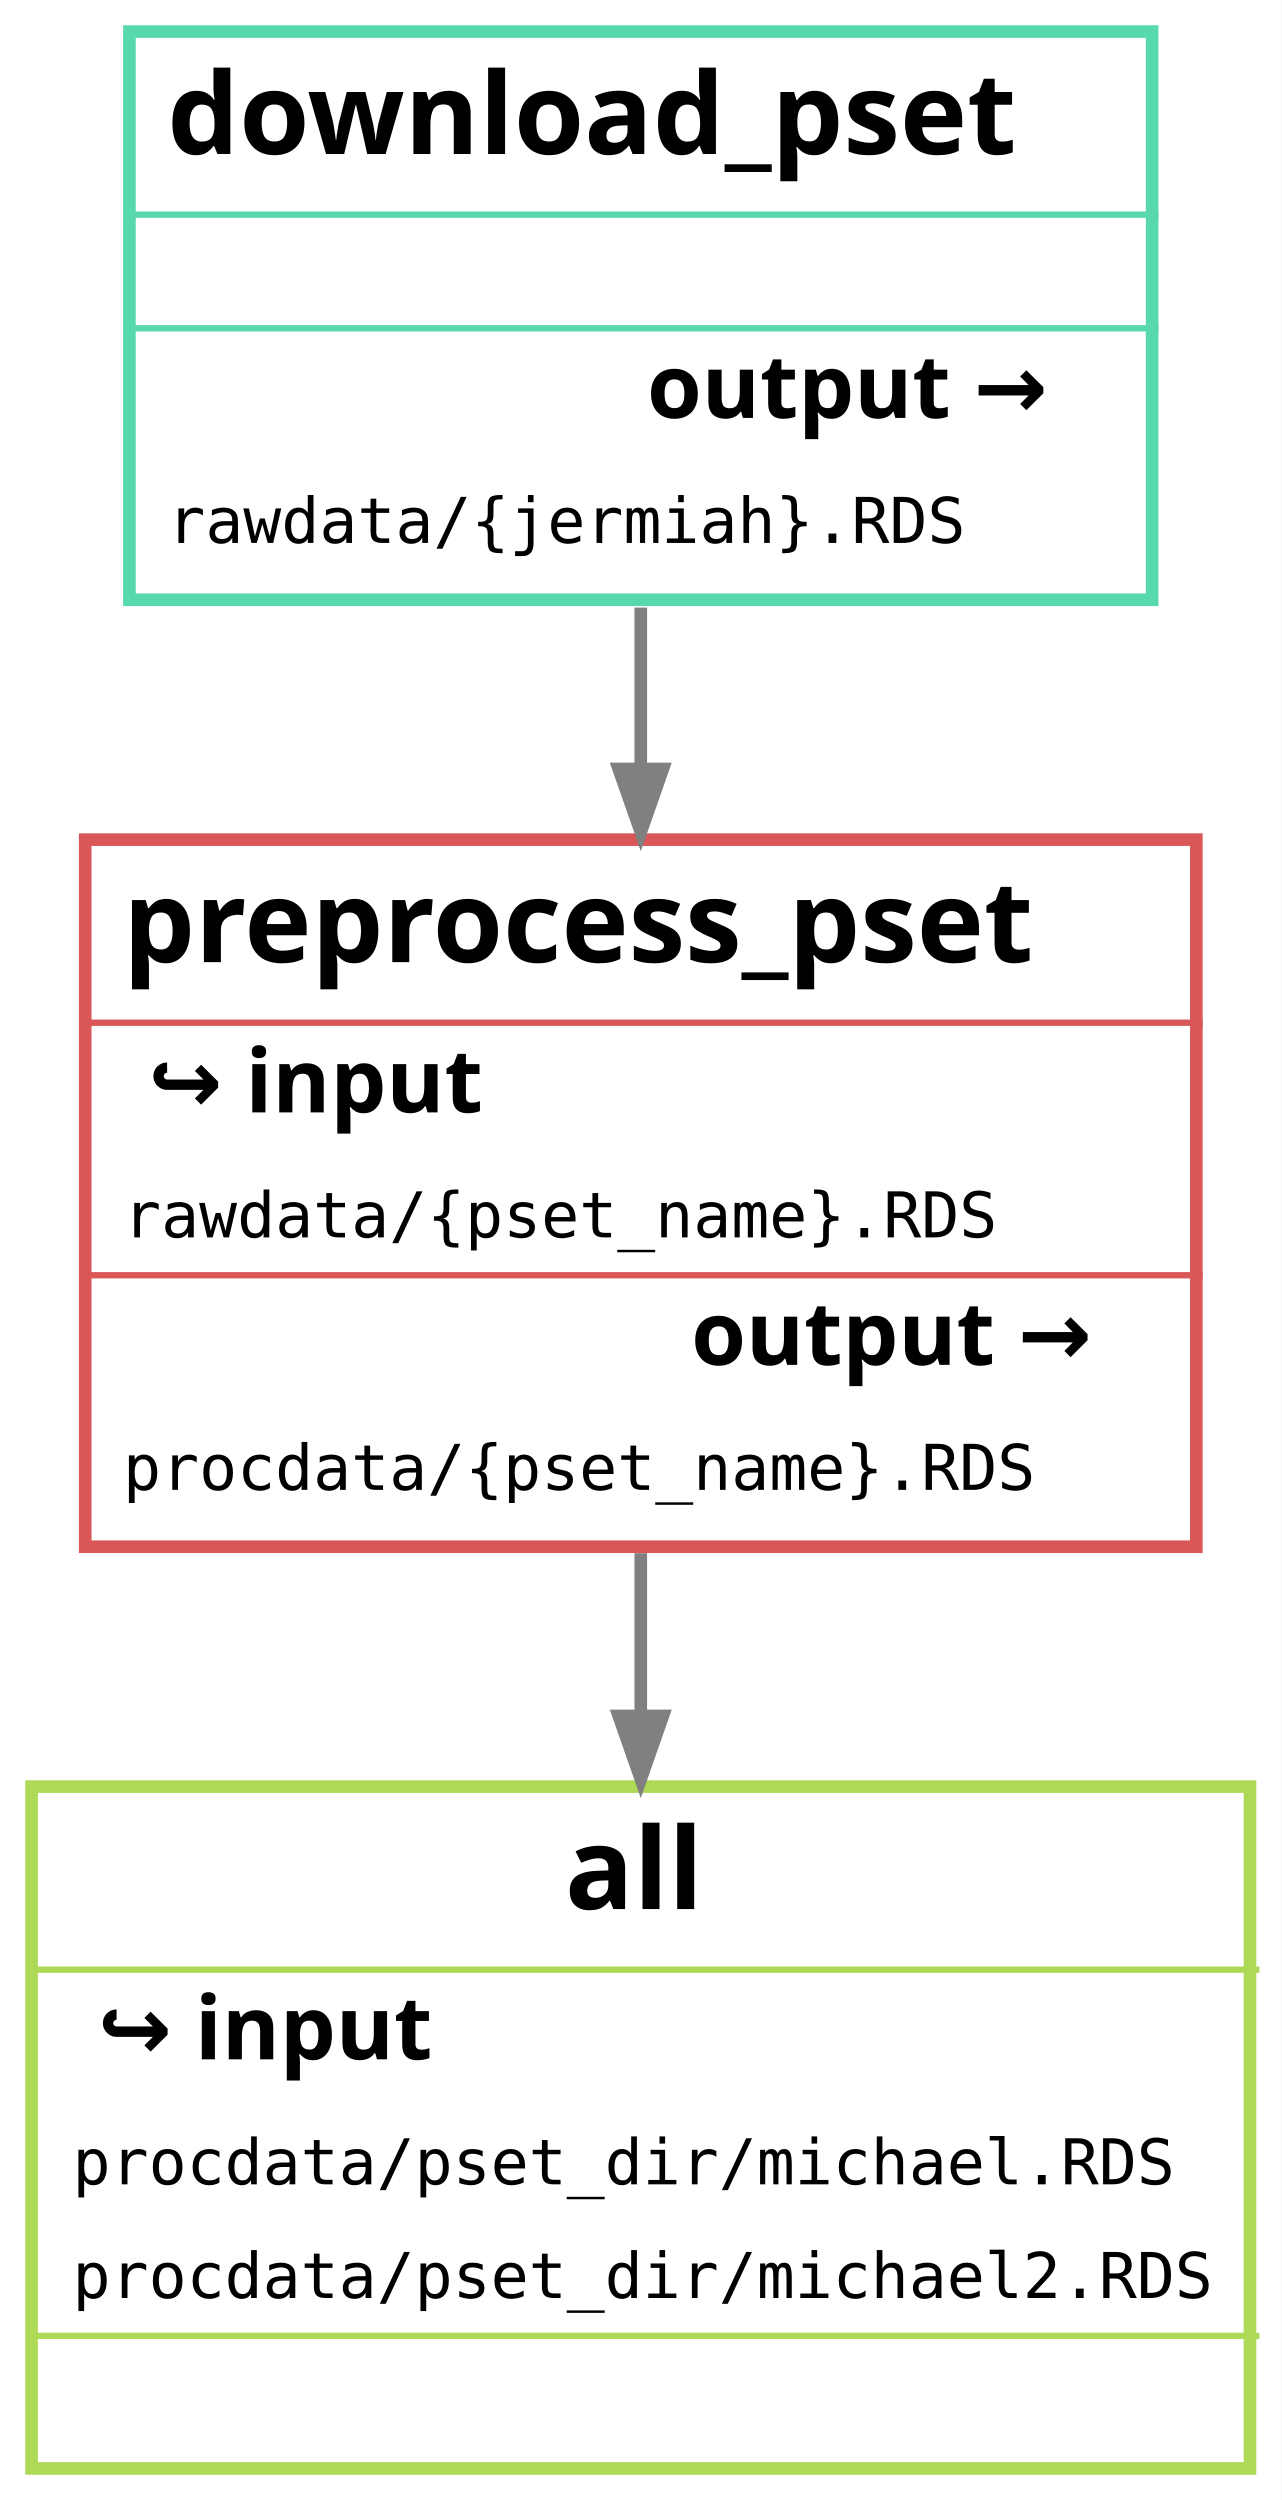
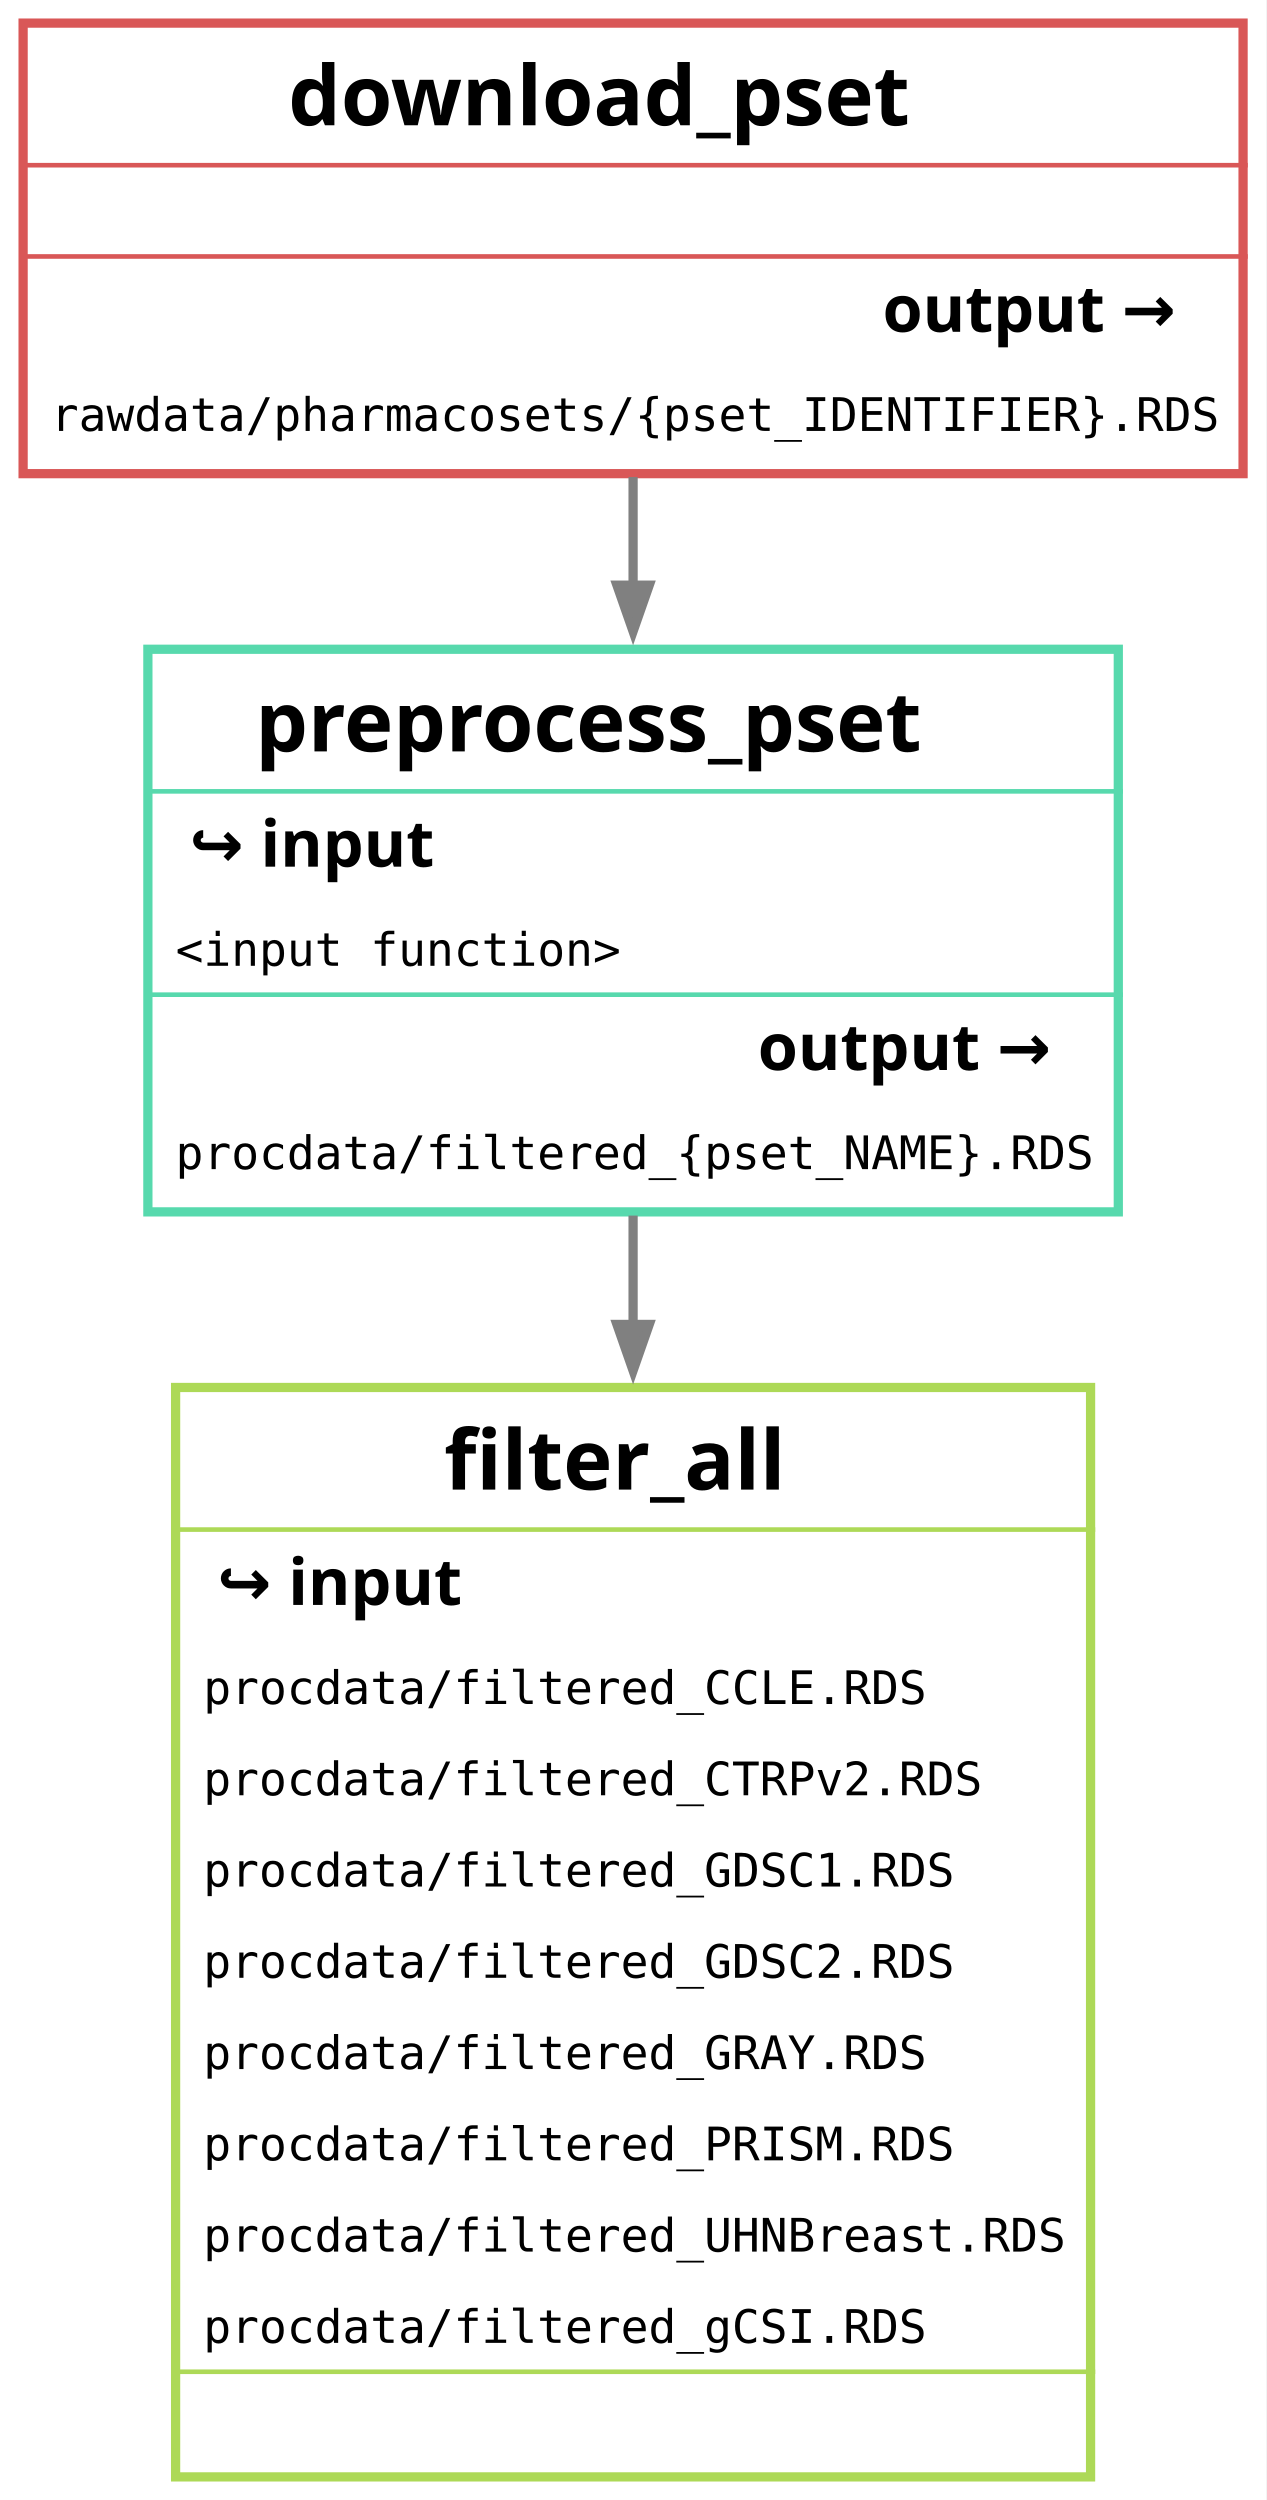
- <svg xmlns="http://www.w3.org/2000/svg" width="203pt" height="396pt" viewBox="0.00 0.00 203.00 396.00">
-   <g id="graph0" class="graph" transform="scale(1 1) rotate(0) translate(4 392)">
-     <polygon fill="white" stroke="transparent" points="-4,4 -4,-392 199,-392 199,4 -4,4" />
+ <svg xmlns="http://www.w3.org/2000/svg" width="274pt" height="541pt" viewBox="0.00 0.00 274.00 541.00">
+   <g id="graph0" class="graph" transform="scale(1 1) rotate(0) translate(4 537)">
+     <polygon fill="white" stroke="none" points="-4,4 -4,-537 270,-537 270,4 -4,4" />
    <g id="node1" class="node">
-       <text text-anchor="start" x="85.5" y="-89.6" font-family="sans" font-weight="bold" font-size="18.00">all</text>
-       <text text-anchor="start" x="7.5" y="-65.8" font-family="sans" font-size="10.00"> </text>
-       <text text-anchor="start" x="11.5" y="-65.8" font-family="sans" font-weight="bold" font-size="14.00">↪ input</text>
-       <text text-anchor="start" x="69.5" y="-65.8" font-family="sans" font-size="10.00"> </text>
-       <text text-anchor="start" x="7.5" y="-46" font-family="monospace" font-size="10.00">procdata/pset_dir/michael.RDS</text>
-       <text text-anchor="start" x="7.5" y="-28" font-family="monospace" font-size="10.00">procdata/pset_dir/michael2.RDS</text>
-       <text text-anchor="start" x="181.5" y="-10" font-family="sans" font-size="10.00">  </text>
-       <polygon fill="#add957" stroke="#add957" points="1.5,-80 1.5,-80 195.5,-80 195.5,-80 1.5,-80" />
-       <polygon fill="#add957" stroke="#add957" points="1.5,-22 1.5,-22 195.5,-22 195.5,-22 1.5,-22" />
-       <polygon fill="none" stroke="#add957" stroke-width="2" points="1,-1 1,-109 194,-109 194,-1 1,-1" />
+       <text text-anchor="start" x="92.12" y="-214.65" font-family="sans" font-weight="bold" font-size="18.00">filter_all</text>
+       <text text-anchor="start" x="40" y="-189.7" font-family="sans" font-size="10.00"> </text>
+       <text text-anchor="start" x="43" y="-189.7" font-family="sans" font-weight="bold" font-size="14.00">↪ input</text>
+       <text text-anchor="start" x="100" y="-189.7" font-family="sans" font-size="10.00"> </text>
+       <text text-anchor="start" x="40" y="-168.25" font-family="monospace" font-size="10.00">procdata/filtered_CCLE.RDS</text>
+       <text text-anchor="start" x="40" y="-148.5" font-family="monospace" font-size="10.00">procdata/filtered_CTRPv2.RDS</text>
+       <text text-anchor="start" x="40" y="-128.75" font-family="monospace" font-size="10.00">procdata/filtered_GDSC1.RDS</text>
+       <text text-anchor="start" x="40" y="-109" font-family="monospace" font-size="10.00">procdata/filtered_GDSC2.RDS</text>
+       <text text-anchor="start" x="40" y="-89.25" font-family="monospace" font-size="10.00">procdata/filtered_GRAY.RDS</text>
+       <text text-anchor="start" x="40" y="-69.5" font-family="monospace" font-size="10.00">procdata/filtered_PRISM.RDS</text>
+       <text text-anchor="start" x="40" y="-49.75" font-family="monospace" font-size="10.00">procdata/filtered_UHNBreast.RDS</text>
+       <text text-anchor="start" x="40" y="-30" font-family="monospace" font-size="10.00">procdata/filtered_gCSI.RDS</text>
+       <text text-anchor="start" x="220" y="-10.25" font-family="sans" font-size="10.00">  </text>
+       <polygon fill="#add957" stroke="#add957" points="34,-206 34,-206 233,-206 233,-206 34,-206" />
+       <polygon fill="#add957" stroke="#add957" points="34,-23.75 34,-23.75 233,-23.75 233,-23.75 34,-23.75" />
+       <polygon fill="none" stroke="#add957" stroke-width="2" points="34,-1 34,-236.75 232,-236.75 232,-1 34,-1" />
    </g>
    <g id="node2" class="node">
-       <text text-anchor="start" x="15.5" y="-239.6" font-family="sans" font-weight="bold" font-size="18.00">preprocess_pset</text>
-       <text text-anchor="start" x="15.5" y="-215.8" font-family="sans" font-size="10.00"> </text>
-       <text text-anchor="start" x="19.5" y="-215.8" font-family="sans" font-weight="bold" font-size="14.00">↪ input</text>
-       <text text-anchor="start" x="77.5" y="-215.8" font-family="sans" font-size="10.00"> </text>
-       <text text-anchor="start" x="15.5" y="-196" font-family="monospace" font-size="10.00">rawdata/{pset_name}.RDS</text>
-       <text text-anchor="start" x="101.5" y="-175.8" font-family="sans" font-size="10.00"> </text>
-       <text text-anchor="start" x="105.5" y="-175.8" font-family="sans" font-weight="bold" font-size="14.00">output →</text>
-       <text text-anchor="start" x="175.5" y="-175.8" font-family="sans" font-size="10.00"> </text>
-       <text text-anchor="start" x="15.5" y="-156" font-family="monospace" font-size="10.00">procdata/{pset_name}.RDS</text>
-       <polygon fill="#d95757" stroke="#d95757" points="9.5,-230 9.5,-230 186.5,-230 186.5,-230 9.5,-230" />
-       <polygon fill="#d95757" stroke="#d95757" points="9.5,-190 9.5,-190 186.5,-190 186.5,-190 9.5,-190" />
-       <polygon fill="none" stroke="#d95757" stroke-width="2" points="9.5,-147 9.5,-259 185.5,-259 185.5,-147 9.5,-147" />
+       <text text-anchor="start" x="51.25" y="-374.4" font-family="sans" font-weight="bold" font-size="18.00">preprocess_pset</text>
+       <text text-anchor="start" x="34" y="-349.45" font-family="sans" font-size="10.00"> </text>
+       <text text-anchor="start" x="37" y="-349.45" font-family="sans" font-weight="bold" font-size="14.00">↪ input</text>
+       <text text-anchor="start" x="94" y="-349.45" font-family="sans" font-size="10.00"> </text>
+       <text text-anchor="start" x="34" y="-328" font-family="monospace" font-size="10.00">&lt;input function&gt;</text>
+       <text text-anchor="start" x="157" y="-305.45" font-family="sans" font-size="10.00"> </text>
+       <text text-anchor="start" x="160" y="-305.45" font-family="sans" font-weight="bold" font-size="14.00">output →</text>
+       <text text-anchor="start" x="229" y="-305.45" font-family="sans" font-size="10.00"> </text>
+       <text text-anchor="start" x="34" y="-284" font-family="monospace" font-size="10.00">procdata/filtered_{pset_NAME}.RDS</text>
+       <polygon fill="#57d9ad" stroke="#57d9ad" points="28,-365.75 28,-365.75 239,-365.75 239,-365.75 28,-365.75" />
+       <polygon fill="#57d9ad" stroke="#57d9ad" points="28,-321.75 28,-321.75 239,-321.75 239,-321.75 28,-321.75" />
+       <polygon fill="none" stroke="#57d9ad" stroke-width="2" points="28,-274.75 28,-396.5 238,-396.5 238,-274.75 28,-274.75" />
    </g>
    <g id="edge1" class="edge">
-       <path fill="none" stroke="grey" stroke-width="2" d="M97.5,-145.97C97.5,-137.62 97.5,-128.96 97.5,-120.46" />
-       <polygon fill="grey" stroke="grey" stroke-width="2" points="101,-120.2 97.5,-110.2 94,-120.2 101,-120.2" />
+       <path fill="none" stroke="grey" stroke-width="2" d="M133,-273.95C133,-266.38 133,-258.42 133,-250.28" />
+       <polygon fill="grey" stroke="grey" stroke-width="2" points="136.5,-250.4 133,-240.4 129.5,-250.4 136.5,-250.4" />
    </g>
    <g id="node3" class="node">
-       <text text-anchor="start" x="22.5" y="-367.6" font-family="sans" font-weight="bold" font-size="18.00">download_pset</text>
-       <text text-anchor="start" x="22.5" y="-346" font-family="sans" font-size="10.00">  </text>
-       <text text-anchor="start" x="94.5" y="-325.8" font-family="sans" font-size="10.00"> </text>
-       <text text-anchor="start" x="98.5" y="-325.8" font-family="sans" font-weight="bold" font-size="14.00">output →</text>
-       <text text-anchor="start" x="168.5" y="-325.8" font-family="sans" font-size="10.00"> </text>
-       <text text-anchor="start" x="22.5" y="-306" font-family="monospace" font-size="10.00">rawdata/{jermiah}.RDS</text>
-       <polygon fill="#57d9ad" stroke="#57d9ad" points="16.5,-358 16.5,-358 179.5,-358 179.5,-358 16.5,-358" />
-       <polygon fill="#57d9ad" stroke="#57d9ad" points="16.5,-340 16.5,-340 179.5,-340 179.5,-340 16.5,-340" />
-       <polygon fill="none" stroke="#57d9ad" stroke-width="2" points="16.5,-297 16.5,-387 178.5,-387 178.5,-297 16.5,-297" />
+       <text text-anchor="start" x="58.38" y="-509.9" font-family="sans" font-weight="bold" font-size="18.00">download_pset</text>
+       <text text-anchor="start" x="7" y="-487.75" font-family="sans" font-size="10.00">  </text>
+       <text text-anchor="start" x="184" y="-465.2" font-family="sans" font-size="10.00"> </text>
+       <text text-anchor="start" x="187" y="-465.2" font-family="sans" font-weight="bold" font-size="14.00">output →</text>
+       <text text-anchor="start" x="256" y="-465.2" font-family="sans" font-size="10.00"> </text>
+       <text text-anchor="start" x="7" y="-443.75" font-family="monospace" font-size="10.00">rawdata/pharmacosets/{pset_IDENTIFIER}.RDS</text>
+       <polygon fill="#d95757" stroke="#d95757" points="1,-501.25 1,-501.25 266,-501.25 266,-501.25 1,-501.25" />
+       <polygon fill="#d95757" stroke="#d95757" points="1,-481.5 1,-481.5 266,-481.5 266,-481.5 1,-481.5" />
+       <polygon fill="none" stroke="#d95757" stroke-width="2" points="1,-434.5 1,-532 265,-532 265,-434.5 1,-434.5" />
    </g>
    <g id="edge2" class="edge">
-       <path fill="none" stroke="grey" stroke-width="2" d="M97.5,-295.76C97.5,-287.58 97.5,-278.9 97.5,-270.27" />
-       <polygon fill="grey" stroke="grey" stroke-width="2" points="101,-270.19 97.5,-260.19 94,-270.19 101,-270.19" />
+       <path fill="none" stroke="grey" stroke-width="2" d="M133,-433.76C133,-426.19 133,-418.23 133,-410.26" />
+       <polygon fill="grey" stroke="grey" stroke-width="2" points="136.5,-410.37 133,-400.37 129.5,-410.37 136.5,-410.37" />
    </g>
  </g>
</svg>
